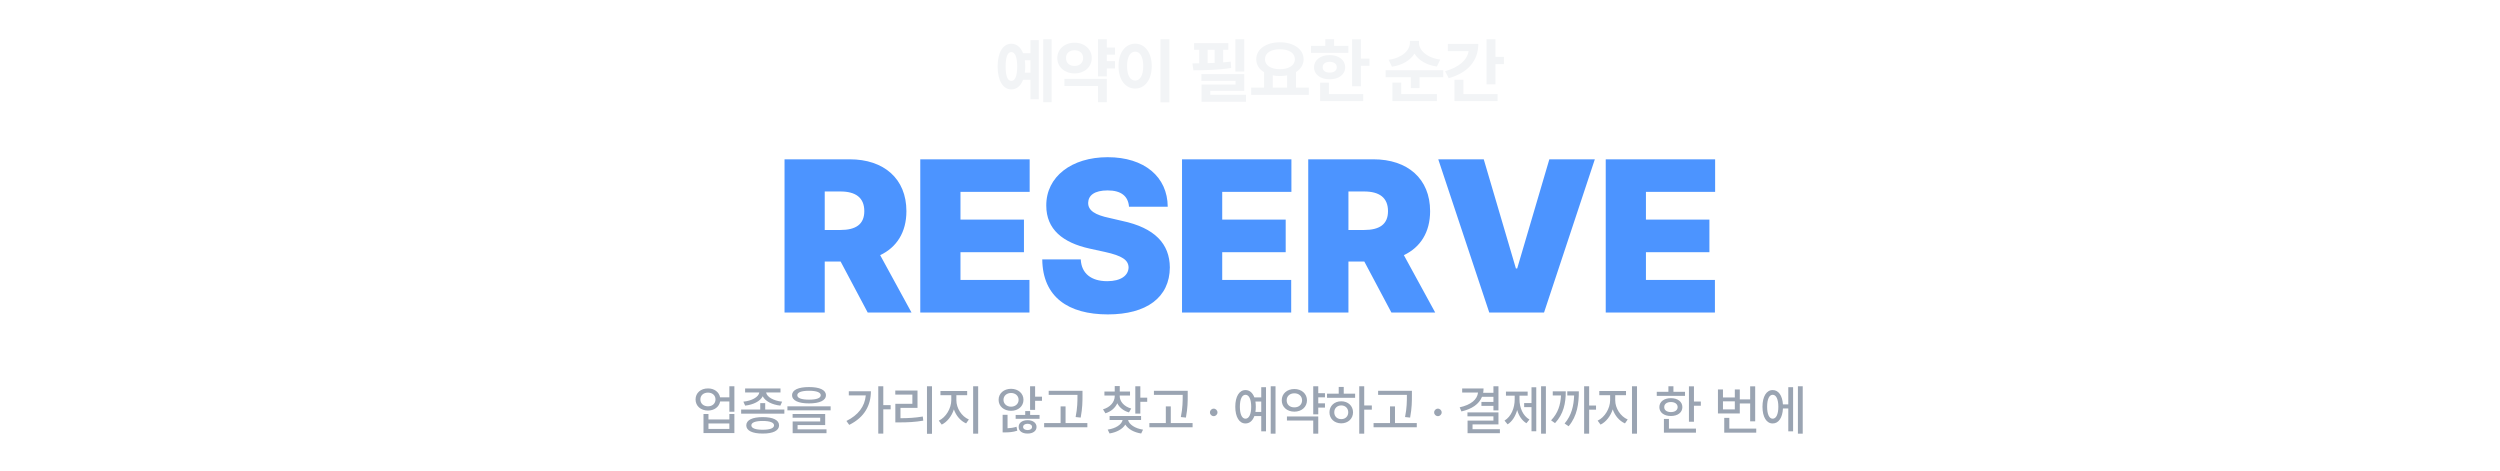
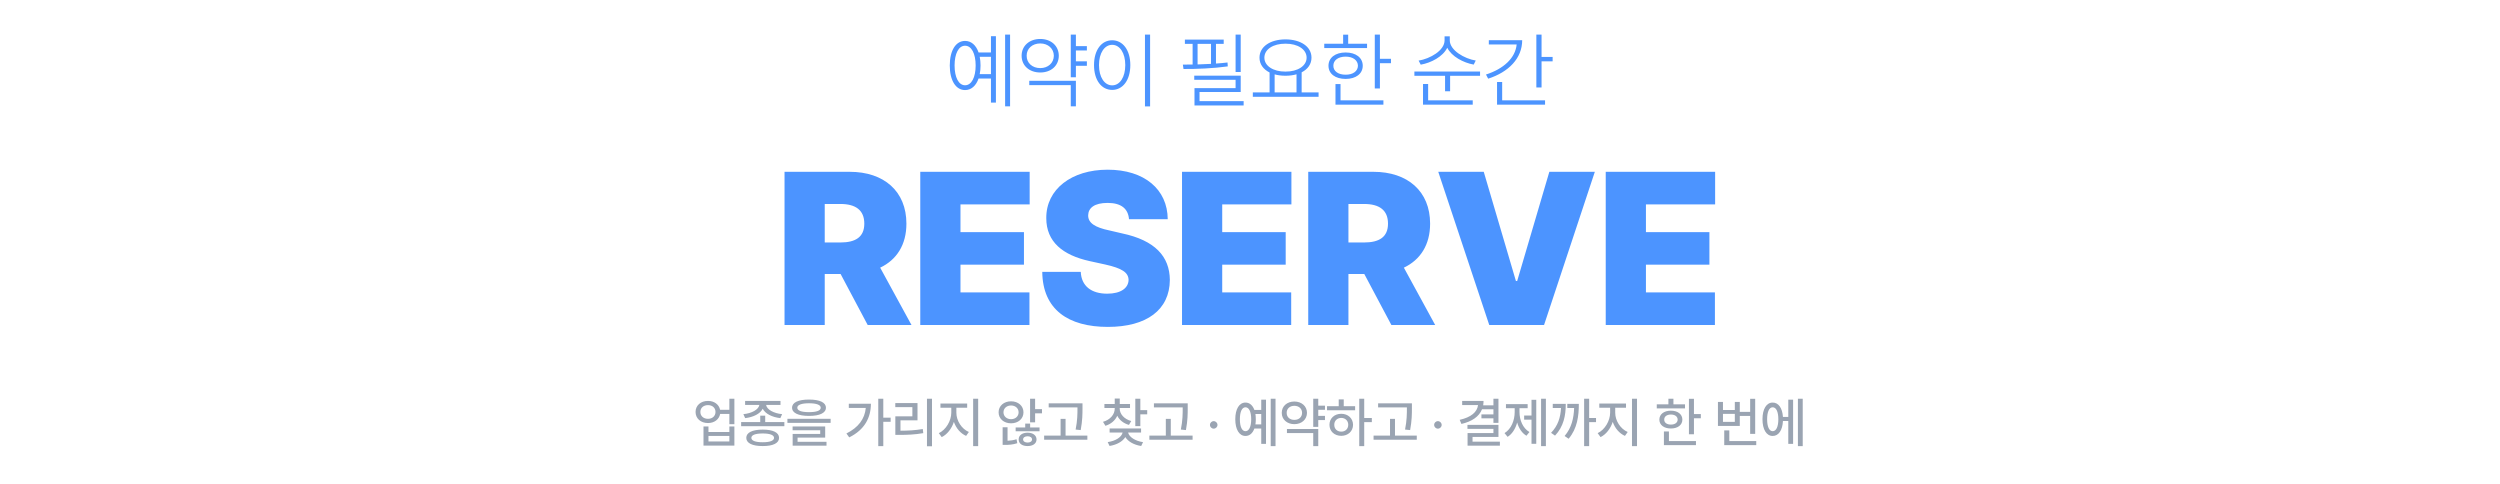
- <svg xmlns="http://www.w3.org/2000/svg" viewBox="0 0 1200 226" width="1200" height="226" role="img" aria-label="예약이 필요한 순간 RESERVE — 업종을 가리지 않고 찾고 · 예약하고 · 결제까지 한 번에">
-   <path transform="translate(477.7,46)" fill="#f2f4f6" d="M27.094 -27.16H23.043V3.055H27.094ZM20.918 -26.729H16.934V-20.453H13.381C12.235 -23.358 10.26 -25.002 7.736 -25.002C3.752 -25.002 1.162 -20.852 1.162 -14.078C1.162 -7.271 3.752 -3.088 7.736 -3.088C10.276 -3.088 12.252 -4.765 13.381 -7.703H16.934V1.66H20.918ZM7.736 -21.018C9.463 -21.018 10.559 -18.693 10.559 -14.078C10.559 -9.43 9.496 -7.139 7.736 -7.172C5.977 -7.139 4.98 -9.43 5.014 -14.078C4.98 -18.693 5.977 -21.018 7.736 -21.018ZM14.211 -17.066H16.934V-11.123H14.211C14.344 -12.036 14.41 -13.032 14.41 -14.078C14.41 -15.141 14.344 -16.137 14.211 -17.066Z M57.492 -23.176H53.574V-27.16H49.324V-9.33H53.574V-13.148H57.492V-16.668H53.574V-19.756H57.492ZM53.574 -8.135H33.22V-4.715H49.324V3.055H53.574ZM38.101 -25.5C33.386 -25.533 29.8 -22.412 29.8 -18.162C29.8 -13.812 33.386 -10.758 38.101 -10.758C42.783 -10.758 46.336 -13.812 46.336 -18.162C46.336 -22.412 42.783 -25.533 38.101 -25.5ZM38.101 -21.881C40.425 -21.881 42.185 -20.52 42.218 -18.162C42.185 -15.738 40.425 -14.344 38.101 -14.344C35.711 -14.344 33.951 -15.738 33.984 -18.162C33.951 -20.52 35.711 -21.881 38.101 -21.881Z M83.607 -27.16H79.324V3.121H83.607ZM67.204 -25.035C62.556 -25.035 59.169 -20.852 59.203 -14.277C59.169 -7.637 62.556 -3.486 67.204 -3.486C71.753 -3.486 75.14 -7.637 75.14 -14.277C75.14 -20.852 71.753 -25.035 67.204 -25.035ZM67.204 -21.217C69.495 -21.217 71.056 -18.76 71.056 -14.277C71.056 -9.762 69.495 -7.338 67.204 -7.338C64.847 -7.338 63.286 -9.762 63.286 -14.277C63.286 -18.76 64.847 -21.217 67.204 -21.217Z M119.534 -27.16H115.284V-11.654H119.534ZM119.534 -10.459H98.981V-7.172H115.35V-5.412H99.048V2.855H120.364V-0.498H103.231V-2.391H119.534ZM111.897 -25.301H95.462V-22.08H97.919V-15.605L94.665 -15.572L95.13 -12.252C100.376 -12.252 107.249 -12.418 113.259 -13.381L113.059 -16.402C111.881 -16.27 110.652 -16.153 109.407 -16.07V-22.08H111.897ZM101.969 -15.705V-22.08H105.323V-15.805Z M150.53 -3.951H144.387V-11.422C146.645 -12.833 148.023 -14.958 148.039 -17.564C148.006 -22.445 143.192 -25.699 136.651 -25.699C130.077 -25.699 125.295 -22.445 125.295 -17.564C125.295 -14.892 126.706 -12.75 129.047 -11.355V-3.951H122.871V-0.465H150.53ZM136.651 -22.346C140.934 -22.346 143.823 -20.619 143.856 -17.564C143.823 -14.609 140.934 -12.783 136.651 -12.783C132.334 -12.783 129.479 -14.609 129.479 -17.564C129.479 -20.619 132.334 -22.346 136.651 -22.346ZM133.231 -3.951V-9.828C134.293 -9.596 135.439 -9.496 136.651 -9.496C137.863 -9.496 139.025 -9.612 140.104 -9.828V-3.951Z M175.549 -27.127H171.299V-4.582H175.549V-14.41H179.633V-17.863H175.549ZM169.506 -23.973H162.666V-27.193H158.449V-23.973H151.576V-20.619H169.506ZM160.541 -19.557C156.125 -19.557 153.037 -17.199 153.037 -13.713C153.037 -10.227 156.125 -7.936 160.541 -7.936C164.924 -7.936 167.979 -10.227 167.979 -13.713C167.979 -17.199 164.924 -19.557 160.541 -19.557ZM160.541 -16.336C162.566 -16.303 163.961 -15.373 163.961 -13.713C163.961 -12.053 162.566 -11.156 160.541 -11.156C158.516 -11.156 157.154 -12.053 157.188 -13.713C157.154 -15.373 158.516 -16.303 160.541 -16.336ZM176.645 -0.863H160.176V-6.309H155.959V2.523H176.645Z M203.408 -25.4V-26.396H199.058V-25.4C199.025 -21.914 195.472 -18.229 188.865 -17.299L190.425 -13.979C195.522 -14.742 199.29 -17.1 201.249 -20.254C203.159 -17.133 206.911 -14.792 212.007 -14.045L213.601 -17.398C206.96 -18.295 203.408 -22.047 203.408 -25.4ZM215.062 -12.318H187.404V-8.932H199.49V-3.719H203.673V-8.932H215.062ZM212.007 -0.863H194.874V-6.342H190.658V2.523H212.007Z M240.114 -27.16H235.831V-5.512H240.114V-15.207H244.198V-18.693H240.114ZM231.88 -24.902H217.271V-21.449H227.232C226.534 -17.216 222.699 -13.713 215.942 -11.82L217.702 -8.467C226.767 -11.023 231.88 -16.734 231.88 -24.902ZM241.144 -0.863H224.741V-7.736H220.458V2.523H241.144Z" />
-   <path transform="translate(371.6,150)" fill="#4c94ff" d="M4.977 0.0H24.273V-24.477H31.891L44.891 0.0H65.914L50.883 -27.523C58.805 -31.281 63.477 -38.492 63.477 -48.648C63.477 -64.188 52.711 -73.531 36.258 -73.531H4.977ZM24.273 -39.609V-58.094H31.789C39.102 -58.094 43.266 -55.148 43.266 -48.648C43.266 -42.25 39.102 -39.609 31.789 -39.609Z M70.131 0.0H122.537V-15.641H89.428V-28.945H119.897V-44.586H89.428V-57.891H122.639V-73.531H70.131Z M170.324 -50.781H188.91C188.809 -65.102 177.738 -74.547 160.067 -74.547C142.801 -74.547 130.512 -65.203 130.613 -51.289C130.613 -39.914 138.535 -33.516 151.434 -30.672L158.848 -29.047C167.074 -27.219 170.02 -25.188 170.121 -21.633C170.02 -17.773 166.465 -15.031 159.863 -15.031C152.246 -15.031 147.473 -18.688 147.168 -25.492H128.684C128.887 -7.414 141.176 0.914 160.168 0.914C178.754 0.914 189.824 -7.211 189.926 -21.633C189.824 -32.906 182.817 -40.625 166.973 -43.977L160.879 -45.398C154.074 -46.82 150.621 -48.953 150.723 -52.711C150.824 -56.164 153.668 -58.602 160.067 -58.602C166.668 -58.602 169.918 -55.758 170.324 -50.781Z M195.768 0.0H248.174V-15.641H215.065V-28.945H245.533V-44.586H215.065V-57.891H248.276V-73.531H195.768Z M256.352 0.0H275.649V-24.477H283.266L296.266 0.0H317.289L302.258 -27.523C310.18 -31.281 314.852 -38.492 314.852 -48.648C314.852 -64.188 304.086 -73.531 287.633 -73.531H256.352ZM275.649 -39.609V-58.094H283.164C290.477 -58.094 294.641 -55.148 294.641 -48.648C294.641 -42.25 290.477 -39.609 283.164 -39.609Z M340.6 -73.531H318.764L343.241 0.0H369.545L393.92 -73.531H372.084L356.647 -21.125H356.038Z M399.153 0.0H451.559V-15.641H418.45V-28.945H448.918V-44.586H418.45V-57.891H451.661V-73.531H399.153Z" />
-   <path transform="translate(332.7,206)" fill="#9aa4b2" d="M7.135 -19.551C3.656 -19.576 1.168 -17.367 1.168 -14.27C1.168 -11.121 3.656 -8.938 7.135 -8.938C10.156 -8.938 12.479 -10.689 12.975 -13.305H17.393V-8.379H19.805V-20.592H17.393V-15.285H12.949C12.441 -17.837 10.131 -19.576 7.135 -19.551ZM7.135 -17.545C9.242 -17.545 10.74 -16.225 10.74 -14.27C10.74 -12.314 9.242 -10.969 7.135 -10.969C4.977 -10.969 3.479 -12.314 3.479 -14.27C3.479 -16.225 4.977 -17.545 7.135 -17.545ZM7.363 -7.287H4.977V1.879H19.805V-7.287H17.393V-4.646H7.363ZM7.363 -0.102V-2.742H17.393V-0.102Z M34.601 -12.492H32.215V-9.42H23.049V-7.439H43.793V-9.42H34.601ZM33.408 -5.789C28.457 -5.789 25.511 -4.393 25.511 -1.828C25.511 0.711 28.457 2.133 33.408 2.107C38.334 2.133 41.254 0.711 41.254 -1.828C41.254 -4.393 38.334 -5.789 33.408 -5.789ZM33.408 -3.936C36.861 -3.936 38.842 -3.199 38.842 -1.828C38.842 -0.457 36.861 0.279 33.408 0.279C29.904 0.279 27.949 -0.457 27.949 -1.828C27.949 -3.199 29.904 -3.936 33.408 -3.936ZM41.939 -19.551H24.953V-17.621H31.783C31.44 -15.425 28.216 -13.609 24.115 -13.203L24.978 -11.299C28.914 -11.756 32.164 -13.381 33.408 -15.793C34.652 -13.381 37.902 -11.756 41.863 -11.299L42.726 -13.203C38.6 -13.609 35.376 -15.45 35.033 -17.621H41.939Z M55.619 -20.211C50.49 -20.211 47.494 -18.84 47.494 -16.301C47.494 -13.762 50.49 -12.365 55.619 -12.365C60.748 -12.365 63.744 -13.762 63.744 -16.301C63.744 -18.84 60.748 -20.211 55.619 -20.211ZM55.619 -18.434C59.25 -18.434 61.255 -17.646 61.255 -16.301C61.255 -14.904 59.25 -14.168 55.619 -14.168C51.988 -14.168 49.982 -14.904 50.007 -16.301C49.982 -17.646 51.988 -18.434 55.619 -18.434ZM66.003 -10.969H45.259V-9.039H66.003ZM63.388 -7.287H47.748V-5.484H61.001V-3.707H47.773V1.93H64.023V0.076H50.134V-1.955H63.388Z M91.28 -20.592H88.868V2.133H91.28V-9.521H94.81V-11.527H91.28ZM85.339 -18.205H74.726V-16.199H82.876C82.381 -10.893 79.283 -6.779 73.583 -3.936L74.929 -2.057C82.419 -5.764 85.314 -11.629 85.339 -18.205Z M114.659 -20.592H112.247V2.209H114.659ZM107.702 -18.535H97.038V-16.58H105.239V-12.162H97.063V-3.25H98.993C103.005 -3.25 106.432 -3.402 110.47 -4.088L110.241 -6.068C106.432 -5.434 103.208 -5.269 99.526 -5.256V-10.232H107.702Z M126.358 -13.889V-16.301H131.538V-18.307H118.715V-16.301H123.92V-13.889C123.895 -9.979 121.356 -5.688 117.928 -4.088L119.325 -2.184C121.965 -3.479 124.111 -6.246 125.165 -9.496C126.218 -6.449 128.351 -3.948 131.03 -2.768L132.35 -4.646C128.846 -6.145 126.358 -10.08 126.358 -13.889ZM136.819 -20.592H134.407V2.158H136.819Z M152.6 -19.373C149.172 -19.373 146.607 -17.164 146.633 -14.092C146.607 -10.994 149.172 -8.811 152.6 -8.811C156.053 -8.811 158.566 -10.994 158.566 -14.092C158.566 -17.164 156.053 -19.373 152.6 -19.373ZM152.6 -17.367C154.682 -17.367 156.231 -16.021 156.231 -14.092C156.231 -12.162 154.682 -10.791 152.6 -10.791C150.543 -10.791 148.969 -12.162 148.969 -14.092C148.969 -16.021 150.543 -17.367 152.6 -17.367ZM164.152 -20.592H161.74V-9.268H164.152V-13.609H167.453V-15.615H164.152ZM150.924 -6.906H148.563V1.549H149.731C151.432 1.549 153.488 1.447 155.596 0.736L155.24 -1.168C153.793 -0.686 152.257 -0.495 150.924 -0.432ZM166.285 -6.83H161.766V-8.684H159.404V-6.83H154.809V-4.977H166.285ZM160.547 -4.316C157.982 -4.316 156.231 -3.047 156.256 -1.066C156.231 0.889 157.982 2.133 160.547 2.107C163.061 2.133 164.838 0.889 164.838 -1.066C164.838 -3.047 163.061 -4.316 160.547 -4.316ZM160.547 -2.59C161.791 -2.59 162.68 -2.006 162.68 -1.066C162.68 -0.152 161.791 0.432 160.547 0.432C159.277 0.432 158.389 -0.152 158.389 -1.066C158.389 -2.006 159.277 -2.59 160.547 -2.59Z M186.896 -18.408H170.672V-16.453H184.484V-16.174C184.484 -13.432 184.484 -10.207 183.596 -5.814L186.033 -5.561C186.896 -10.207 186.896 -13.355 186.896 -16.174ZM189.232 -2.92H178.771V-10.943H176.385V-2.92H168.488V-0.914H189.232Z M204.759 -15.895V-16.148H209.71V-18.078H204.785V-20.693H202.372V-18.078H197.421V-16.148H202.372V-15.895C202.372 -13.051 200.214 -10.512 196.736 -9.521L197.904 -7.617C200.595 -8.442 202.588 -10.194 203.591 -12.441C204.607 -10.385 206.549 -8.785 209.203 -8.049L210.294 -9.902C206.816 -10.867 204.759 -13.305 204.759 -15.895ZM214.661 -20.592H212.249V-7.465H214.661V-13.127H217.962V-15.133H214.661ZM215.017 -6.322H199.91V-4.393H206.156C205.699 -2.209 202.817 -0.33 198.995 0.203L199.884 2.057C203.325 1.511 206.143 -0.051 207.451 -2.209C208.771 -0.038 211.615 1.549 215.068 2.082L215.956 0.229C212.148 -0.33 209.228 -2.272 208.796 -4.393H215.017Z M237.405 -18.408H221.181V-16.453H234.993V-16.174C234.993 -13.432 234.993 -10.207 234.105 -5.814L236.542 -5.561C237.405 -10.207 237.405 -13.355 237.405 -16.174ZM239.741 -2.92H229.28V-10.943H226.894V-2.92H218.997V-0.914H239.741Z M249.885 -6.246C250.85 -6.246 251.688 -7.059 251.688 -8.049C251.688 -9.039 250.85 -9.852 249.885 -9.852C248.895 -9.852 248.057 -9.039 248.083 -8.049C248.057 -7.059 248.895 -6.246 249.885 -6.246Z M279.555 -20.592H277.244V2.158H279.555ZM274.985 -20.16H272.699V-15.234H269.399C268.573 -17.481 267.075 -18.776 265.133 -18.764C262.162 -18.789 260.233 -15.691 260.233 -10.766C260.233 -5.84 262.162 -2.717 265.133 -2.742C267.075 -2.729 268.586 -4.037 269.399 -6.297H272.699V1.041H274.985ZM265.133 -16.504C266.809 -16.504 267.875 -14.396 267.875 -10.766C267.875 -7.135 266.809 -5.027 265.133 -5.027C263.457 -5.027 262.442 -7.135 262.442 -10.766C262.442 -14.396 263.457 -16.504 265.133 -16.504ZM269.906 -13.279H272.699V-8.277H269.906C270.021 -9.039 270.084 -9.877 270.084 -10.766C270.084 -11.667 270.021 -12.505 269.906 -13.279Z M303.289 -17.266H300.064V-20.592H297.652V-7.109H300.064V-10.359H303.289V-12.391H300.064V-15.285H303.289ZM300.064 -6.094H285.033V-4.139H297.652V2.158H300.064ZM288.588 -19.271C285.109 -19.271 282.519 -17.037 282.545 -13.838C282.519 -10.639 285.109 -8.404 288.588 -8.404C292.066 -8.404 294.631 -10.639 294.656 -13.838C294.631 -17.037 292.066 -19.271 288.588 -19.271ZM288.588 -17.215C290.721 -17.215 292.295 -15.869 292.295 -13.838C292.295 -11.781 290.721 -10.436 288.588 -10.461C286.455 -10.436 284.881 -11.781 284.906 -13.838C284.881 -15.869 286.455 -17.215 288.588 -17.215Z M322.123 -20.592H319.736V2.158H322.123V-9.369H325.779V-11.375H322.123ZM317.756 -17.037H312.297V-20.287H309.884V-17.037H304.273V-15.057H317.756ZM311.103 -13.381C307.828 -13.381 305.441 -11.197 305.441 -8.1C305.441 -4.977 307.828 -2.818 311.103 -2.793C314.353 -2.818 316.74 -4.977 316.765 -8.1C316.74 -11.197 314.353 -13.381 311.103 -13.381ZM311.103 -11.4C313.033 -11.4 314.455 -10.055 314.455 -8.1C314.455 -6.119 313.033 -4.799 311.103 -4.824C309.174 -4.799 307.726 -6.119 307.752 -8.1C307.726 -10.055 309.174 -11.4 311.103 -11.4Z M345.019 -18.408H328.794V-16.453H342.607V-16.174C342.607 -13.432 342.607 -10.207 341.718 -5.814L344.156 -5.561C345.019 -10.207 345.019 -13.355 345.019 -16.174ZM347.355 -2.92H336.894V-10.943H334.507V-2.92H326.611V-0.914H347.355Z M357.499 -6.246C358.464 -6.246 359.302 -7.059 359.302 -8.049C359.302 -9.039 358.464 -9.852 357.499 -9.852C356.509 -9.852 355.671 -9.039 355.696 -8.049C355.671 -7.059 356.509 -6.246 357.499 -6.246Z M386.559 -20.592H384.147V-17.443H379.221C379.335 -18.116 379.399 -18.814 379.399 -19.551H369.141V-17.57H376.758C376.365 -14.219 373.407 -11.692 367.948 -10.486L368.786 -8.506C373.826 -9.687 377.253 -12.01 378.663 -15.539H384.147V-13.076H378.383V-11.197H384.147V-9.014H386.559ZM386.559 -8.049H371.68V-6.145H384.147V-4.113H371.731V1.93H387.245V0.0H374.118V-2.285H386.559Z M409.328 -20.592H407.018V2.158H409.328ZM404.707 -20.109H402.422V-12.543H398.893V-10.562H402.422V1.016H404.707ZM396.658 -14.244V-16.072H400.569V-18.027H390.158V-16.072H394.348V-14.244C394.348 -10.207 392.698 -6.068 389.473 -4.113L390.946 -2.311C393.167 -3.694 394.716 -6.221 395.541 -9.191C396.316 -6.437 397.814 -4.139 399.985 -2.844L401.432 -4.621C398.233 -6.475 396.658 -10.359 396.658 -14.244Z M430.092 -20.592H427.68V2.158H430.092V-9.369H433.393V-11.35H430.092ZM418.869 -18.154H412.623V-16.174H416.584C416.343 -11.616 415.137 -7.693 411.811 -4.24L413.715 -2.895C417.828 -7.287 418.869 -12.467 418.869 -18.154ZM425.141 -18.154H419.605V-16.174H422.881C422.703 -11.312 421.688 -6.665 418.311 -2.717L420.24 -1.396C424.43 -6.348 425.141 -12.391 425.141 -18.154Z M442.603 -13.889V-16.301H447.783V-18.307H434.961V-16.301H440.166V-13.889C440.14 -9.979 437.601 -5.688 434.174 -4.088L435.57 -2.184C438.211 -3.479 440.356 -6.246 441.41 -9.496C442.464 -6.449 444.596 -3.948 447.275 -2.768L448.595 -4.646C445.092 -6.145 442.603 -10.08 442.603 -13.889ZM453.064 -20.592H450.652V2.158H453.064Z M480.398 -20.566H477.986V-3.555H480.398V-11.248H483.699V-13.254H480.398ZM476.107 -17.926H470.546V-20.592H468.134V-17.926H462.548V-15.971H476.107ZM469.327 -14.879C466.027 -14.879 463.792 -13.178 463.792 -10.588C463.792 -7.998 466.027 -6.322 469.327 -6.322C472.603 -6.322 474.837 -7.998 474.837 -10.588C474.837 -13.178 472.603 -14.879 469.327 -14.879ZM469.327 -13.025C471.257 -13.025 472.552 -12.086 472.577 -10.588C472.552 -9.115 471.257 -8.201 469.327 -8.201C467.398 -8.201 466.103 -9.115 466.128 -10.588C466.103 -12.086 467.398 -13.025 469.327 -13.025ZM481.363 -0.279H468.388V-4.9H465.976V1.676H481.363Z M509.788 -20.566H507.376V-14.295H502.399V-19.068H500.013V-15.209H494.325V-19.068H491.913V-7.541H502.399V-12.34H507.376V-3.758H509.788ZM510.296 -0.279H497.372V-5.408H494.934V1.676H510.296ZM494.325 -9.496V-13.355H500.013V-9.496Z M532.608 -20.592H530.297V2.158H532.608ZM527.987 -20.16H525.676V-11.883H523.112C522.833 -16.161 520.954 -18.789 518.186 -18.764C515.215 -18.789 513.286 -15.691 513.286 -10.766C513.286 -5.84 515.215 -2.717 518.186 -2.742C521.004 -2.717 522.909 -5.484 523.112 -9.928H525.676V1.041H527.987ZM518.186 -16.504C519.862 -16.504 520.903 -14.396 520.903 -10.766C520.903 -7.135 519.862 -5.027 518.186 -5.027C516.536 -5.027 515.52 -7.135 515.52 -10.766C515.52 -14.396 516.536 -16.504 518.186 -16.504Z" />
+ <svg xmlns="http://www.w3.org/2000/svg" viewBox="0 0 1200 232" width="1200" height="232" role="img" aria-label="예약이 필요한 순간 RESERVE — 업종을 가리지 않고 찾고 · 예약하고 · 결제까지 한 번에">
+   <path transform="translate(453.9,48)" fill="#4c94ff" d="M30.938 -31.406H28.555V3.047H30.938ZM24.141 -30.625H21.758V-22.812H15.82C14.609 -26.328 12.305 -28.359 9.336 -28.359C4.883 -28.359 1.992 -23.789 1.992 -16.562C1.992 -9.375 4.883 -4.766 9.336 -4.766C12.305 -4.766 14.59 -6.816 15.82 -10.312H21.758V1.25H24.141ZM9.336 -26.055C12.422 -26.055 14.414 -22.266 14.414 -16.562C14.414 -10.898 12.422 -7.07 9.336 -7.07C6.25 -7.07 4.297 -10.898 4.297 -16.562C4.297 -22.266 6.25 -26.055 9.336 -26.055ZM16.367 -20.742H21.758V-12.422H16.367C16.621 -13.672 16.758 -15.059 16.758 -16.562C16.758 -18.086 16.621 -19.473 16.367 -20.742Z M67.803 -25.859H62.53V-31.406H60.069V-10.898H62.53V-16.406H67.803V-18.555H62.53V-23.789H67.803ZM62.53 -9.219H40.147V-7.148H60.069V3.047H62.53ZM45.42 -29.297C40.225 -29.297 36.475 -26.016 36.475 -21.25C36.475 -16.445 40.225 -13.203 45.42 -13.203C50.616 -13.203 54.288 -16.445 54.327 -21.25C54.288 -26.016 50.616 -29.297 45.42 -29.297ZM45.42 -27.148C49.17 -27.148 51.905 -24.688 51.944 -21.25C51.905 -17.773 49.17 -15.312 45.42 -15.312C41.631 -15.312 38.858 -17.773 38.897 -21.25C38.858 -24.688 41.631 -27.148 45.42 -27.148Z M98.145 -31.406H95.684V3.086H98.145ZM79.942 -28.672C74.825 -28.672 71.231 -24.023 71.231 -16.758C71.231 -9.492 74.825 -4.844 79.942 -4.844C85.02 -4.844 88.653 -9.492 88.653 -16.758C88.653 -24.023 85.02 -28.672 79.942 -28.672ZM79.942 -26.484C83.653 -26.484 86.231 -22.5 86.231 -16.758C86.231 -10.977 83.653 -7.031 79.942 -7.031C76.231 -7.031 73.614 -10.977 73.614 -16.758C73.614 -22.5 76.231 -26.484 79.942 -26.484Z M141.642 -31.406H139.181V-13.438H141.642ZM141.642 -11.68H119.338V-9.688H139.181V-5.703H119.455V2.617H143.048V0.547H121.877V-3.828H141.642ZM133.478 -28.984H114.845V-26.953H118.556V-17.031L113.869 -16.992L114.181 -14.883C120.314 -14.844 128.517 -15.156 135.431 -16.133L135.314 -18.008C133.537 -17.793 131.681 -17.617 129.767 -17.5V-26.953H133.478ZM120.939 -17.07V-26.953H127.384V-17.344C125.216 -17.207 123.048 -17.129 120.939 -17.07Z M179.016 -3.633H170.891V-13.281C173.84 -14.785 175.617 -17.246 175.617 -20.312C175.617 -25.625 170.461 -29.062 163.117 -29.102C155.812 -29.062 150.656 -25.625 150.656 -20.312C150.656 -17.207 152.473 -14.727 155.5 -13.203V-3.633H147.453V-1.523H179.016ZM163.117 -27.031C168.977 -27.07 173.273 -24.336 173.273 -20.312C173.273 -16.367 168.977 -13.594 163.117 -13.633C157.258 -13.594 153.0 -16.367 153.0 -20.312C153.0 -24.336 157.258 -27.07 163.117 -27.031ZM157.922 -3.633V-12.305C159.465 -11.875 161.223 -11.641 163.117 -11.641C165.051 -11.641 166.848 -11.875 168.43 -12.344V-3.633Z M208.459 -31.406H205.998V-5.547H208.459V-17.656H213.772V-19.766H208.459ZM202.287 -26.992H193.225V-31.367H190.803V-26.992H181.741V-24.922H202.287ZM192.014 -22.812C187.053 -22.812 183.772 -20.312 183.772 -16.445C183.772 -12.578 187.053 -10.117 192.014 -10.117C196.897 -10.117 200.217 -12.578 200.217 -16.445C200.217 -20.312 196.897 -22.812 192.014 -22.812ZM192.014 -20.82C195.53 -20.82 197.873 -19.062 197.912 -16.445C197.873 -13.867 195.53 -12.109 192.014 -12.148C188.459 -12.109 186.077 -13.867 186.116 -16.445C186.077 -19.062 188.459 -20.82 192.014 -20.82ZM210.139 0.156H189.553V-7.656H187.131V2.227H210.139Z M241.995 -28.633V-30.547H239.495V-28.633C239.495 -23.75 232.542 -19.805 227.034 -18.906L228.05 -16.953C233.05 -17.852 238.675 -20.781 240.784 -25.078C242.894 -20.859 248.499 -17.891 253.48 -16.992L254.456 -18.945C249.027 -19.805 241.995 -23.867 241.995 -28.633ZM256.527 -13.672H225.003V-11.602H239.73V-4.18H242.152V-11.602H256.527ZM253.011 0.156H231.605V-7.695H229.144V2.227H253.011Z M286.048 -31.406H283.548V-6.016H286.048V-18.555H291.361V-20.664H286.048ZM276.752 -28.711H260.736V-26.641H274.095C273.47 -20.117 267.767 -14.922 259.369 -12.227L260.423 -10.234C270.228 -13.398 276.752 -20.0 276.752 -28.711ZM287.728 0.156H267.142V-8.633H264.681V2.227H287.728Z" />
+   <path transform="translate(371.6,156)" fill="#4c94ff" d="M4.977 0.0H24.273V-24.477H31.891L44.891 0.0H65.914L50.883 -27.523C58.805 -31.281 63.477 -38.492 63.477 -48.648C63.477 -64.188 52.711 -73.531 36.258 -73.531H4.977ZM24.273 -39.609V-58.094H31.789C39.102 -58.094 43.266 -55.148 43.266 -48.648C43.266 -42.25 39.102 -39.609 31.789 -39.609Z M70.131 0.0H122.537V-15.641H89.428V-28.945H119.897V-44.586H89.428V-57.891H122.639V-73.531H70.131Z M170.324 -50.781H188.91C188.809 -65.102 177.738 -74.547 160.067 -74.547C142.801 -74.547 130.512 -65.203 130.613 -51.289C130.613 -39.914 138.535 -33.516 151.434 -30.672L158.848 -29.047C167.074 -27.219 170.02 -25.188 170.121 -21.633C170.02 -17.773 166.465 -15.031 159.863 -15.031C152.246 -15.031 147.473 -18.688 147.168 -25.492H128.684C128.887 -7.414 141.176 0.914 160.168 0.914C178.754 0.914 189.824 -7.211 189.926 -21.633C189.824 -32.906 182.817 -40.625 166.973 -43.977L160.879 -45.398C154.074 -46.82 150.621 -48.953 150.723 -52.711C150.824 -56.164 153.668 -58.602 160.067 -58.602C166.668 -58.602 169.918 -55.758 170.324 -50.781Z M195.768 0.0H248.174V-15.641H215.065V-28.945H245.533V-44.586H215.065V-57.891H248.276V-73.531H195.768Z M256.352 0.0H275.649V-24.477H283.266L296.266 0.0H317.289L302.258 -27.523C310.18 -31.281 314.852 -38.492 314.852 -48.648C314.852 -64.188 304.086 -73.531 287.633 -73.531H256.352ZM275.649 -39.609V-58.094H283.164C290.477 -58.094 294.641 -55.148 294.641 -48.648C294.641 -42.25 290.477 -39.609 283.164 -39.609Z M340.6 -73.531H318.764L343.241 0.0H369.545L393.92 -73.531H372.084L356.647 -21.125H356.038Z M399.153 0.0H451.559V-15.641H418.45V-28.945H448.918V-44.586H418.45V-57.891H451.661V-73.531H399.153Z" />
+   <path transform="translate(332.7,212)" fill="#9aa4b2" d="M7.135 -19.551C3.656 -19.576 1.168 -17.367 1.168 -14.27C1.168 -11.121 3.656 -8.938 7.135 -8.938C10.156 -8.938 12.479 -10.689 12.975 -13.305H17.393V-8.379H19.805V-20.592H17.393V-15.285H12.949C12.441 -17.837 10.131 -19.576 7.135 -19.551ZM7.135 -17.545C9.242 -17.545 10.74 -16.225 10.74 -14.27C10.74 -12.314 9.242 -10.969 7.135 -10.969C4.977 -10.969 3.479 -12.314 3.479 -14.27C3.479 -16.225 4.977 -17.545 7.135 -17.545ZM7.363 -7.287H4.977V1.879H19.805V-7.287H17.393V-4.646H7.363ZM7.363 -0.102V-2.742H17.393V-0.102Z M34.601 -12.492H32.215V-9.42H23.049V-7.439H43.793V-9.42H34.601ZM33.408 -5.789C28.457 -5.789 25.511 -4.393 25.511 -1.828C25.511 0.711 28.457 2.133 33.408 2.107C38.334 2.133 41.254 0.711 41.254 -1.828C41.254 -4.393 38.334 -5.789 33.408 -5.789ZM33.408 -3.936C36.861 -3.936 38.842 -3.199 38.842 -1.828C38.842 -0.457 36.861 0.279 33.408 0.279C29.904 0.279 27.949 -0.457 27.949 -1.828C27.949 -3.199 29.904 -3.936 33.408 -3.936ZM41.939 -19.551H24.953V-17.621H31.783C31.44 -15.425 28.216 -13.609 24.115 -13.203L24.978 -11.299C28.914 -11.756 32.164 -13.381 33.408 -15.793C34.652 -13.381 37.902 -11.756 41.863 -11.299L42.726 -13.203C38.6 -13.609 35.376 -15.45 35.033 -17.621H41.939Z M55.619 -20.211C50.49 -20.211 47.494 -18.84 47.494 -16.301C47.494 -13.762 50.49 -12.365 55.619 -12.365C60.748 -12.365 63.744 -13.762 63.744 -16.301C63.744 -18.84 60.748 -20.211 55.619 -20.211ZM55.619 -18.434C59.25 -18.434 61.255 -17.646 61.255 -16.301C61.255 -14.904 59.25 -14.168 55.619 -14.168C51.988 -14.168 49.982 -14.904 50.007 -16.301C49.982 -17.646 51.988 -18.434 55.619 -18.434ZM66.003 -10.969H45.259V-9.039H66.003ZM63.388 -7.287H47.748V-5.484H61.001V-3.707H47.773V1.93H64.023V0.076H50.134V-1.955H63.388Z M91.28 -20.592H88.868V2.133H91.28V-9.521H94.81V-11.527H91.28ZM85.339 -18.205H74.726V-16.199H82.876C82.381 -10.893 79.283 -6.779 73.583 -3.936L74.929 -2.057C82.419 -5.764 85.314 -11.629 85.339 -18.205Z M114.659 -20.592H112.247V2.209H114.659ZM107.702 -18.535H97.038V-16.58H105.239V-12.162H97.063V-3.25H98.993C103.005 -3.25 106.432 -3.402 110.47 -4.088L110.241 -6.068C106.432 -5.434 103.208 -5.269 99.526 -5.256V-10.232H107.702Z M126.358 -13.889V-16.301H131.538V-18.307H118.715V-16.301H123.92V-13.889C123.895 -9.979 121.356 -5.688 117.928 -4.088L119.325 -2.184C121.965 -3.479 124.111 -6.246 125.165 -9.496C126.218 -6.449 128.351 -3.948 131.03 -2.768L132.35 -4.646C128.846 -6.145 126.358 -10.08 126.358 -13.889ZM136.819 -20.592H134.407V2.158H136.819Z M152.6 -19.373C149.172 -19.373 146.607 -17.164 146.633 -14.092C146.607 -10.994 149.172 -8.811 152.6 -8.811C156.053 -8.811 158.566 -10.994 158.566 -14.092C158.566 -17.164 156.053 -19.373 152.6 -19.373ZM152.6 -17.367C154.682 -17.367 156.231 -16.021 156.231 -14.092C156.231 -12.162 154.682 -10.791 152.6 -10.791C150.543 -10.791 148.969 -12.162 148.969 -14.092C148.969 -16.021 150.543 -17.367 152.6 -17.367ZM164.152 -20.592H161.74V-9.268H164.152V-13.609H167.453V-15.615H164.152ZM150.924 -6.906H148.563V1.549H149.731C151.432 1.549 153.488 1.447 155.596 0.736L155.24 -1.168C153.793 -0.686 152.257 -0.495 150.924 -0.432ZM166.285 -6.83H161.766V-8.684H159.404V-6.83H154.809V-4.977H166.285ZM160.547 -4.316C157.982 -4.316 156.231 -3.047 156.256 -1.066C156.231 0.889 157.982 2.133 160.547 2.107C163.061 2.133 164.838 0.889 164.838 -1.066C164.838 -3.047 163.061 -4.316 160.547 -4.316ZM160.547 -2.59C161.791 -2.59 162.68 -2.006 162.68 -1.066C162.68 -0.152 161.791 0.432 160.547 0.432C159.277 0.432 158.389 -0.152 158.389 -1.066C158.389 -2.006 159.277 -2.59 160.547 -2.59Z M186.896 -18.408H170.672V-16.453H184.484V-16.174C184.484 -13.432 184.484 -10.207 183.596 -5.814L186.033 -5.561C186.896 -10.207 186.896 -13.355 186.896 -16.174ZM189.232 -2.92H178.771V-10.943H176.385V-2.92H168.488V-0.914H189.232Z M204.759 -15.895V-16.148H209.71V-18.078H204.785V-20.693H202.372V-18.078H197.421V-16.148H202.372V-15.895C202.372 -13.051 200.214 -10.512 196.736 -9.521L197.904 -7.617C200.595 -8.442 202.588 -10.194 203.591 -12.441C204.607 -10.385 206.549 -8.785 209.203 -8.049L210.294 -9.902C206.816 -10.867 204.759 -13.305 204.759 -15.895ZM214.661 -20.592H212.249V-7.465H214.661V-13.127H217.962V-15.133H214.661ZM215.017 -6.322H199.91V-4.393H206.156C205.699 -2.209 202.817 -0.33 198.995 0.203L199.884 2.057C203.325 1.511 206.143 -0.051 207.451 -2.209C208.771 -0.038 211.615 1.549 215.068 2.082L215.956 0.229C212.148 -0.33 209.228 -2.272 208.796 -4.393H215.017Z M237.405 -18.408H221.181V-16.453H234.993V-16.174C234.993 -13.432 234.993 -10.207 234.105 -5.814L236.542 -5.561C237.405 -10.207 237.405 -13.355 237.405 -16.174ZM239.741 -2.92H229.28V-10.943H226.894V-2.92H218.997V-0.914H239.741Z M249.885 -6.246C250.85 -6.246 251.688 -7.059 251.688 -8.049C251.688 -9.039 250.85 -9.852 249.885 -9.852C248.895 -9.852 248.057 -9.039 248.083 -8.049C248.057 -7.059 248.895 -6.246 249.885 -6.246Z M279.555 -20.592H277.244V2.158H279.555ZM274.985 -20.16H272.699V-15.234H269.399C268.573 -17.481 267.075 -18.776 265.133 -18.764C262.162 -18.789 260.233 -15.691 260.233 -10.766C260.233 -5.84 262.162 -2.717 265.133 -2.742C267.075 -2.729 268.586 -4.037 269.399 -6.297H272.699V1.041H274.985ZM265.133 -16.504C266.809 -16.504 267.875 -14.396 267.875 -10.766C267.875 -7.135 266.809 -5.027 265.133 -5.027C263.457 -5.027 262.442 -7.135 262.442 -10.766C262.442 -14.396 263.457 -16.504 265.133 -16.504ZM269.906 -13.279H272.699V-8.277H269.906C270.021 -9.039 270.084 -9.877 270.084 -10.766C270.084 -11.667 270.021 -12.505 269.906 -13.279Z M303.289 -17.266H300.064V-20.592H297.652V-7.109H300.064V-10.359H303.289V-12.391H300.064V-15.285H303.289ZM300.064 -6.094H285.033V-4.139H297.652V2.158H300.064ZM288.588 -19.271C285.109 -19.271 282.519 -17.037 282.545 -13.838C282.519 -10.639 285.109 -8.404 288.588 -8.404C292.066 -8.404 294.631 -10.639 294.656 -13.838C294.631 -17.037 292.066 -19.271 288.588 -19.271ZM288.588 -17.215C290.721 -17.215 292.295 -15.869 292.295 -13.838C292.295 -11.781 290.721 -10.436 288.588 -10.461C286.455 -10.436 284.881 -11.781 284.906 -13.838C284.881 -15.869 286.455 -17.215 288.588 -17.215Z M322.123 -20.592H319.736V2.158H322.123V-9.369H325.779V-11.375H322.123ZM317.756 -17.037H312.297V-20.287H309.884V-17.037H304.273V-15.057H317.756ZM311.103 -13.381C307.828 -13.381 305.441 -11.197 305.441 -8.1C305.441 -4.977 307.828 -2.818 311.103 -2.793C314.353 -2.818 316.74 -4.977 316.765 -8.1C316.74 -11.197 314.353 -13.381 311.103 -13.381ZM311.103 -11.4C313.033 -11.4 314.455 -10.055 314.455 -8.1C314.455 -6.119 313.033 -4.799 311.103 -4.824C309.174 -4.799 307.726 -6.119 307.752 -8.1C307.726 -10.055 309.174 -11.4 311.103 -11.4Z M345.019 -18.408H328.794V-16.453H342.607V-16.174C342.607 -13.432 342.607 -10.207 341.718 -5.814L344.156 -5.561C345.019 -10.207 345.019 -13.355 345.019 -16.174ZM347.355 -2.92H336.894V-10.943H334.507V-2.92H326.611V-0.914H347.355Z M357.499 -6.246C358.464 -6.246 359.302 -7.059 359.302 -8.049C359.302 -9.039 358.464 -9.852 357.499 -9.852C356.509 -9.852 355.671 -9.039 355.696 -8.049C355.671 -7.059 356.509 -6.246 357.499 -6.246Z M386.559 -20.592H384.147V-17.443H379.221C379.335 -18.116 379.399 -18.814 379.399 -19.551H369.141V-17.57H376.758C376.365 -14.219 373.407 -11.692 367.948 -10.486L368.786 -8.506C373.826 -9.687 377.253 -12.01 378.663 -15.539H384.147V-13.076H378.383V-11.197H384.147V-9.014H386.559ZM386.559 -8.049H371.68V-6.145H384.147V-4.113H371.731V1.93H387.245V0.0H374.118V-2.285H386.559Z M409.328 -20.592H407.018V2.158H409.328ZM404.707 -20.109H402.422V-12.543H398.893V-10.562H402.422V1.016H404.707ZM396.658 -14.244V-16.072H400.569V-18.027H390.158V-16.072H394.348V-14.244C394.348 -10.207 392.698 -6.068 389.473 -4.113L390.946 -2.311C393.167 -3.694 394.716 -6.221 395.541 -9.191C396.316 -6.437 397.814 -4.139 399.985 -2.844L401.432 -4.621C398.233 -6.475 396.658 -10.359 396.658 -14.244Z M430.092 -20.592H427.68V2.158H430.092V-9.369H433.393V-11.35H430.092ZM418.869 -18.154H412.623V-16.174H416.584C416.343 -11.616 415.137 -7.693 411.811 -4.24L413.715 -2.895C417.828 -7.287 418.869 -12.467 418.869 -18.154ZM425.141 -18.154H419.605V-16.174H422.881C422.703 -11.312 421.688 -6.665 418.311 -2.717L420.24 -1.396C424.43 -6.348 425.141 -12.391 425.141 -18.154Z M442.603 -13.889V-16.301H447.783V-18.307H434.961V-16.301H440.166V-13.889C440.14 -9.979 437.601 -5.688 434.174 -4.088L435.57 -2.184C438.211 -3.479 440.356 -6.246 441.41 -9.496C442.464 -6.449 444.596 -3.948 447.275 -2.768L448.595 -4.646C445.092 -6.145 442.603 -10.08 442.603 -13.889ZM453.064 -20.592H450.652V2.158H453.064Z M480.398 -20.566H477.986V-3.555H480.398V-11.248H483.699V-13.254H480.398ZM476.107 -17.926H470.546V-20.592H468.134V-17.926H462.548V-15.971H476.107ZM469.327 -14.879C466.027 -14.879 463.792 -13.178 463.792 -10.588C463.792 -7.998 466.027 -6.322 469.327 -6.322C472.603 -6.322 474.837 -7.998 474.837 -10.588C474.837 -13.178 472.603 -14.879 469.327 -14.879ZM469.327 -13.025C471.257 -13.025 472.552 -12.086 472.577 -10.588C472.552 -9.115 471.257 -8.201 469.327 -8.201C467.398 -8.201 466.103 -9.115 466.128 -10.588C466.103 -12.086 467.398 -13.025 469.327 -13.025ZM481.363 -0.279H468.388V-4.9H465.976V1.676H481.363Z M509.788 -20.566H507.376V-14.295H502.399V-19.068H500.013V-15.209H494.325V-19.068H491.913V-7.541H502.399V-12.34H507.376V-3.758H509.788ZM510.296 -0.279H497.372V-5.408H494.934V1.676H510.296ZM494.325 -9.496V-13.355H500.013V-9.496Z M532.608 -20.592H530.297V2.158H532.608ZM527.987 -20.16H525.676V-11.883H523.112C522.833 -16.161 520.954 -18.789 518.186 -18.764C515.215 -18.789 513.286 -15.691 513.286 -10.766C513.286 -5.84 515.215 -2.717 518.186 -2.742C521.004 -2.717 522.909 -5.484 523.112 -9.928H525.676V1.041H527.987ZM518.186 -16.504C519.862 -16.504 520.903 -14.396 520.903 -10.766C520.903 -7.135 519.862 -5.027 518.186 -5.027C516.536 -5.027 515.52 -7.135 515.52 -10.766C515.52 -14.396 516.536 -16.504 518.186 -16.504Z" />
</svg>
